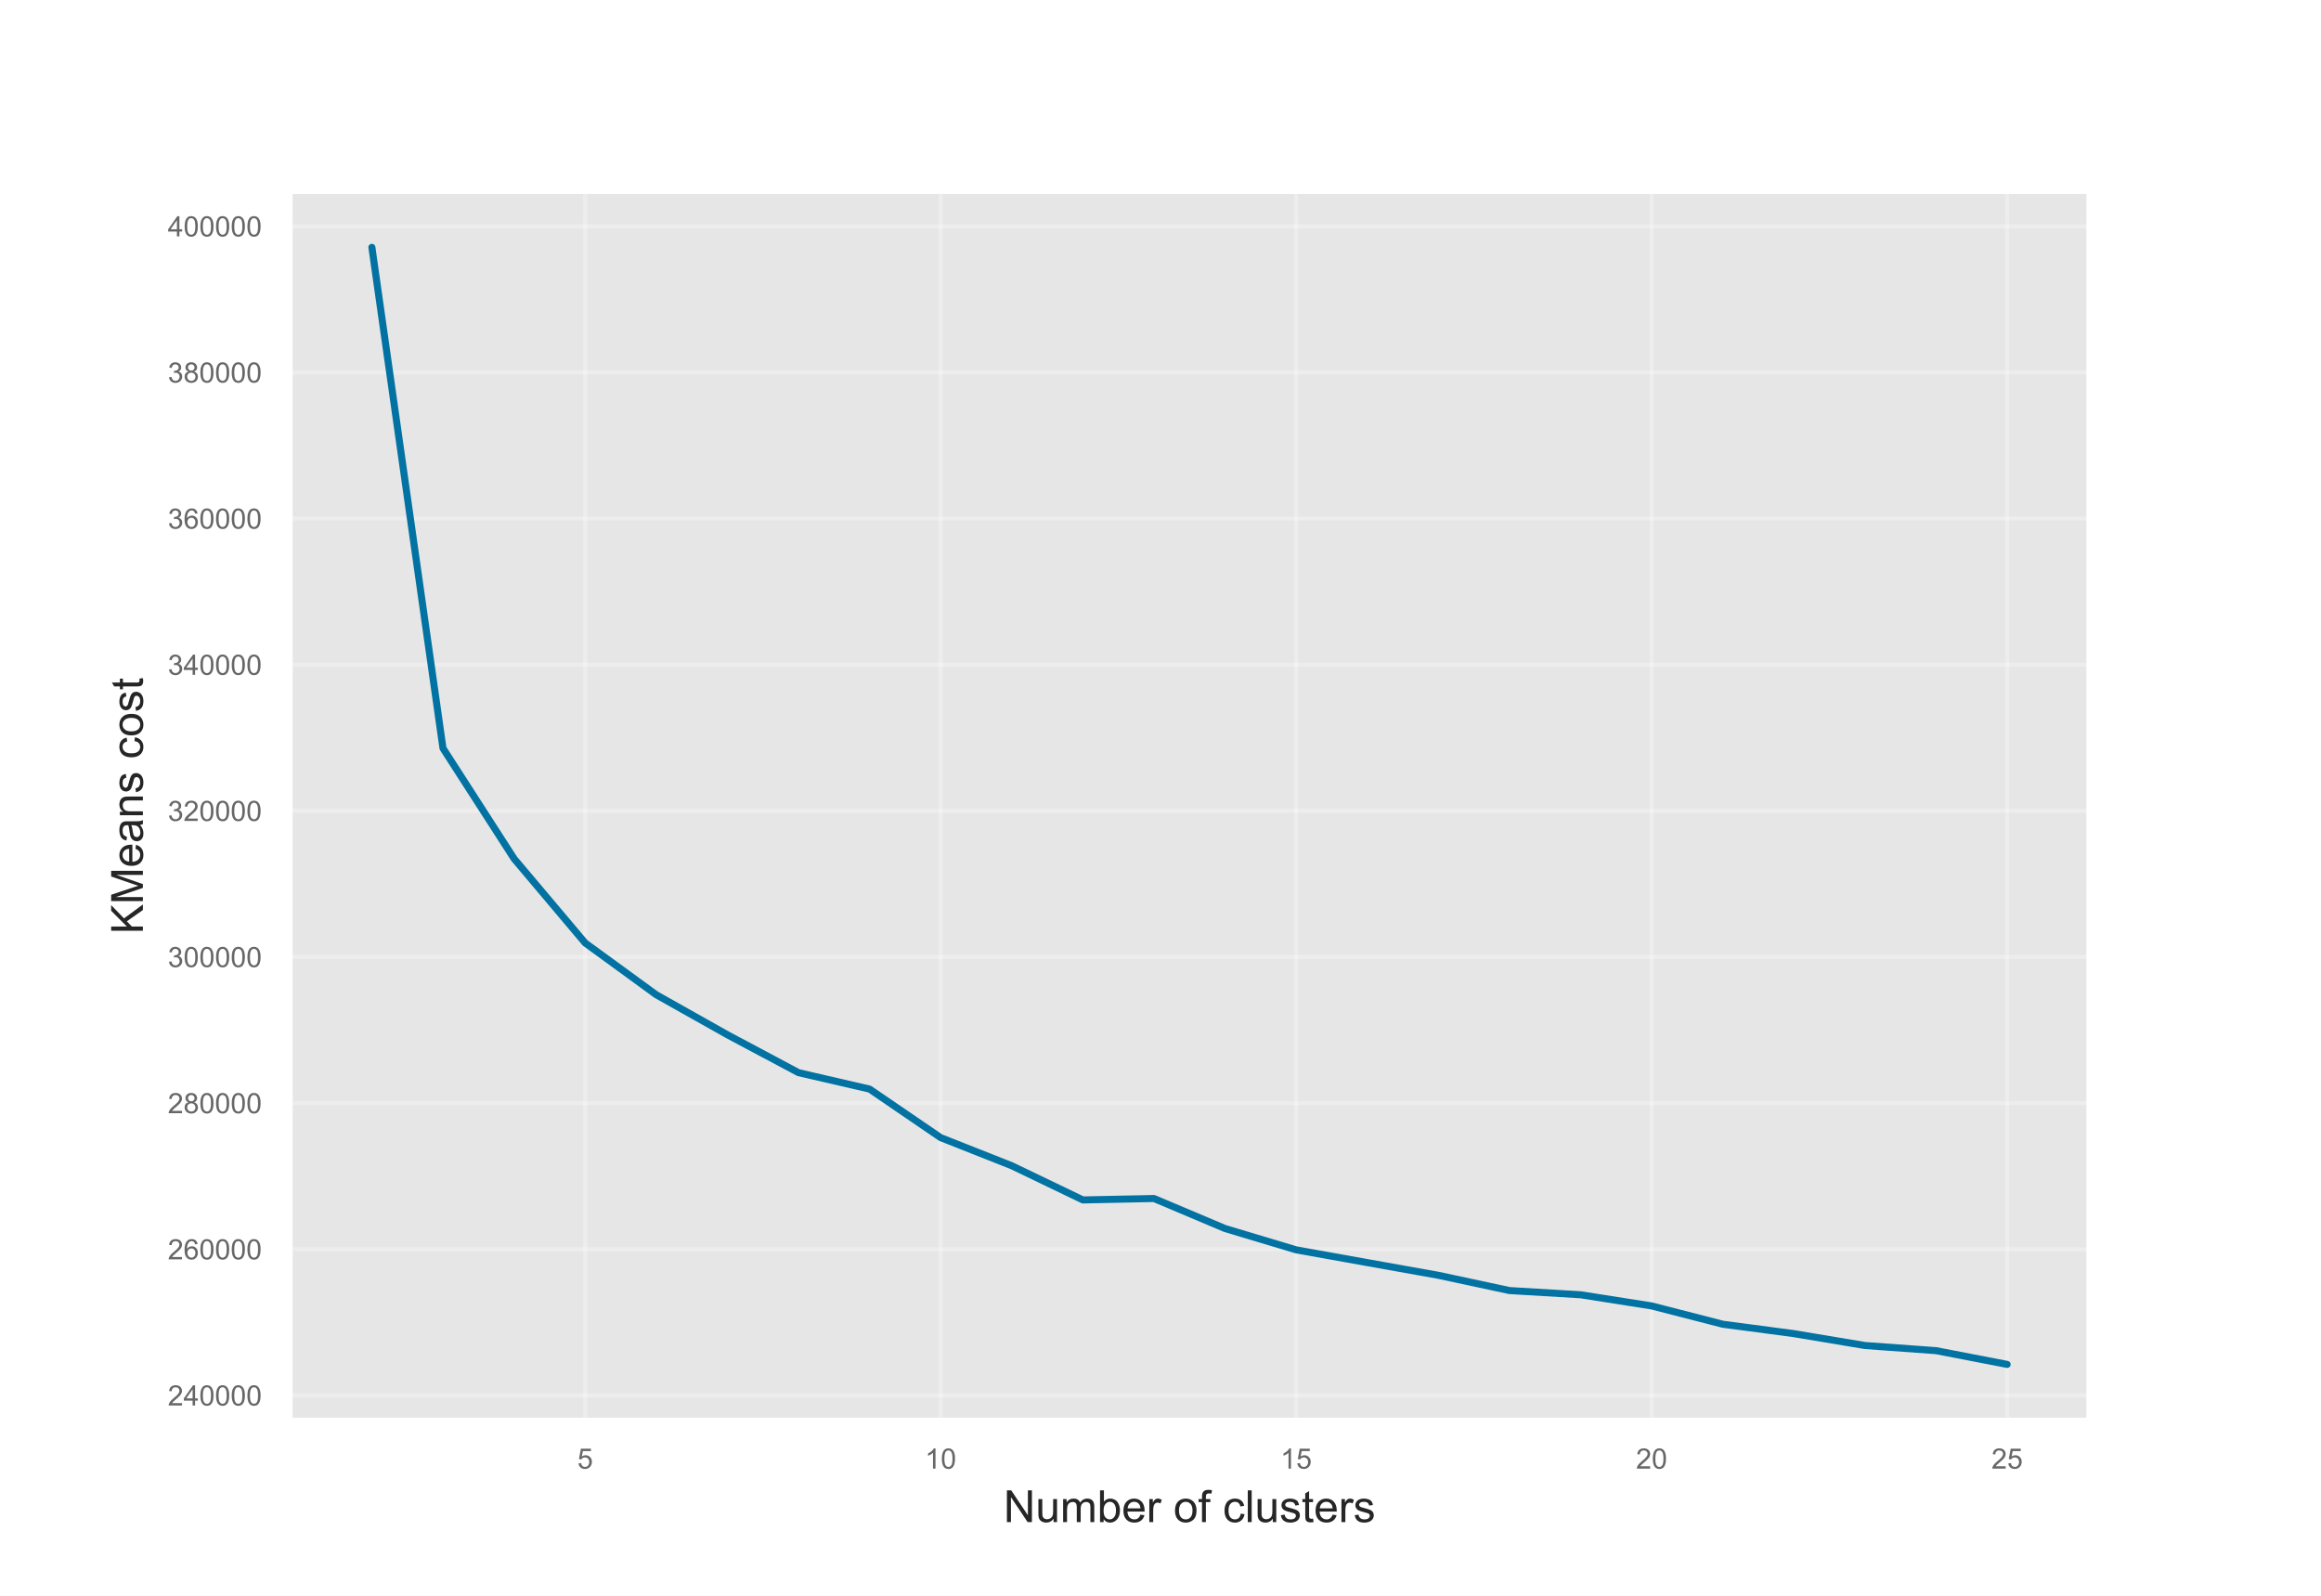
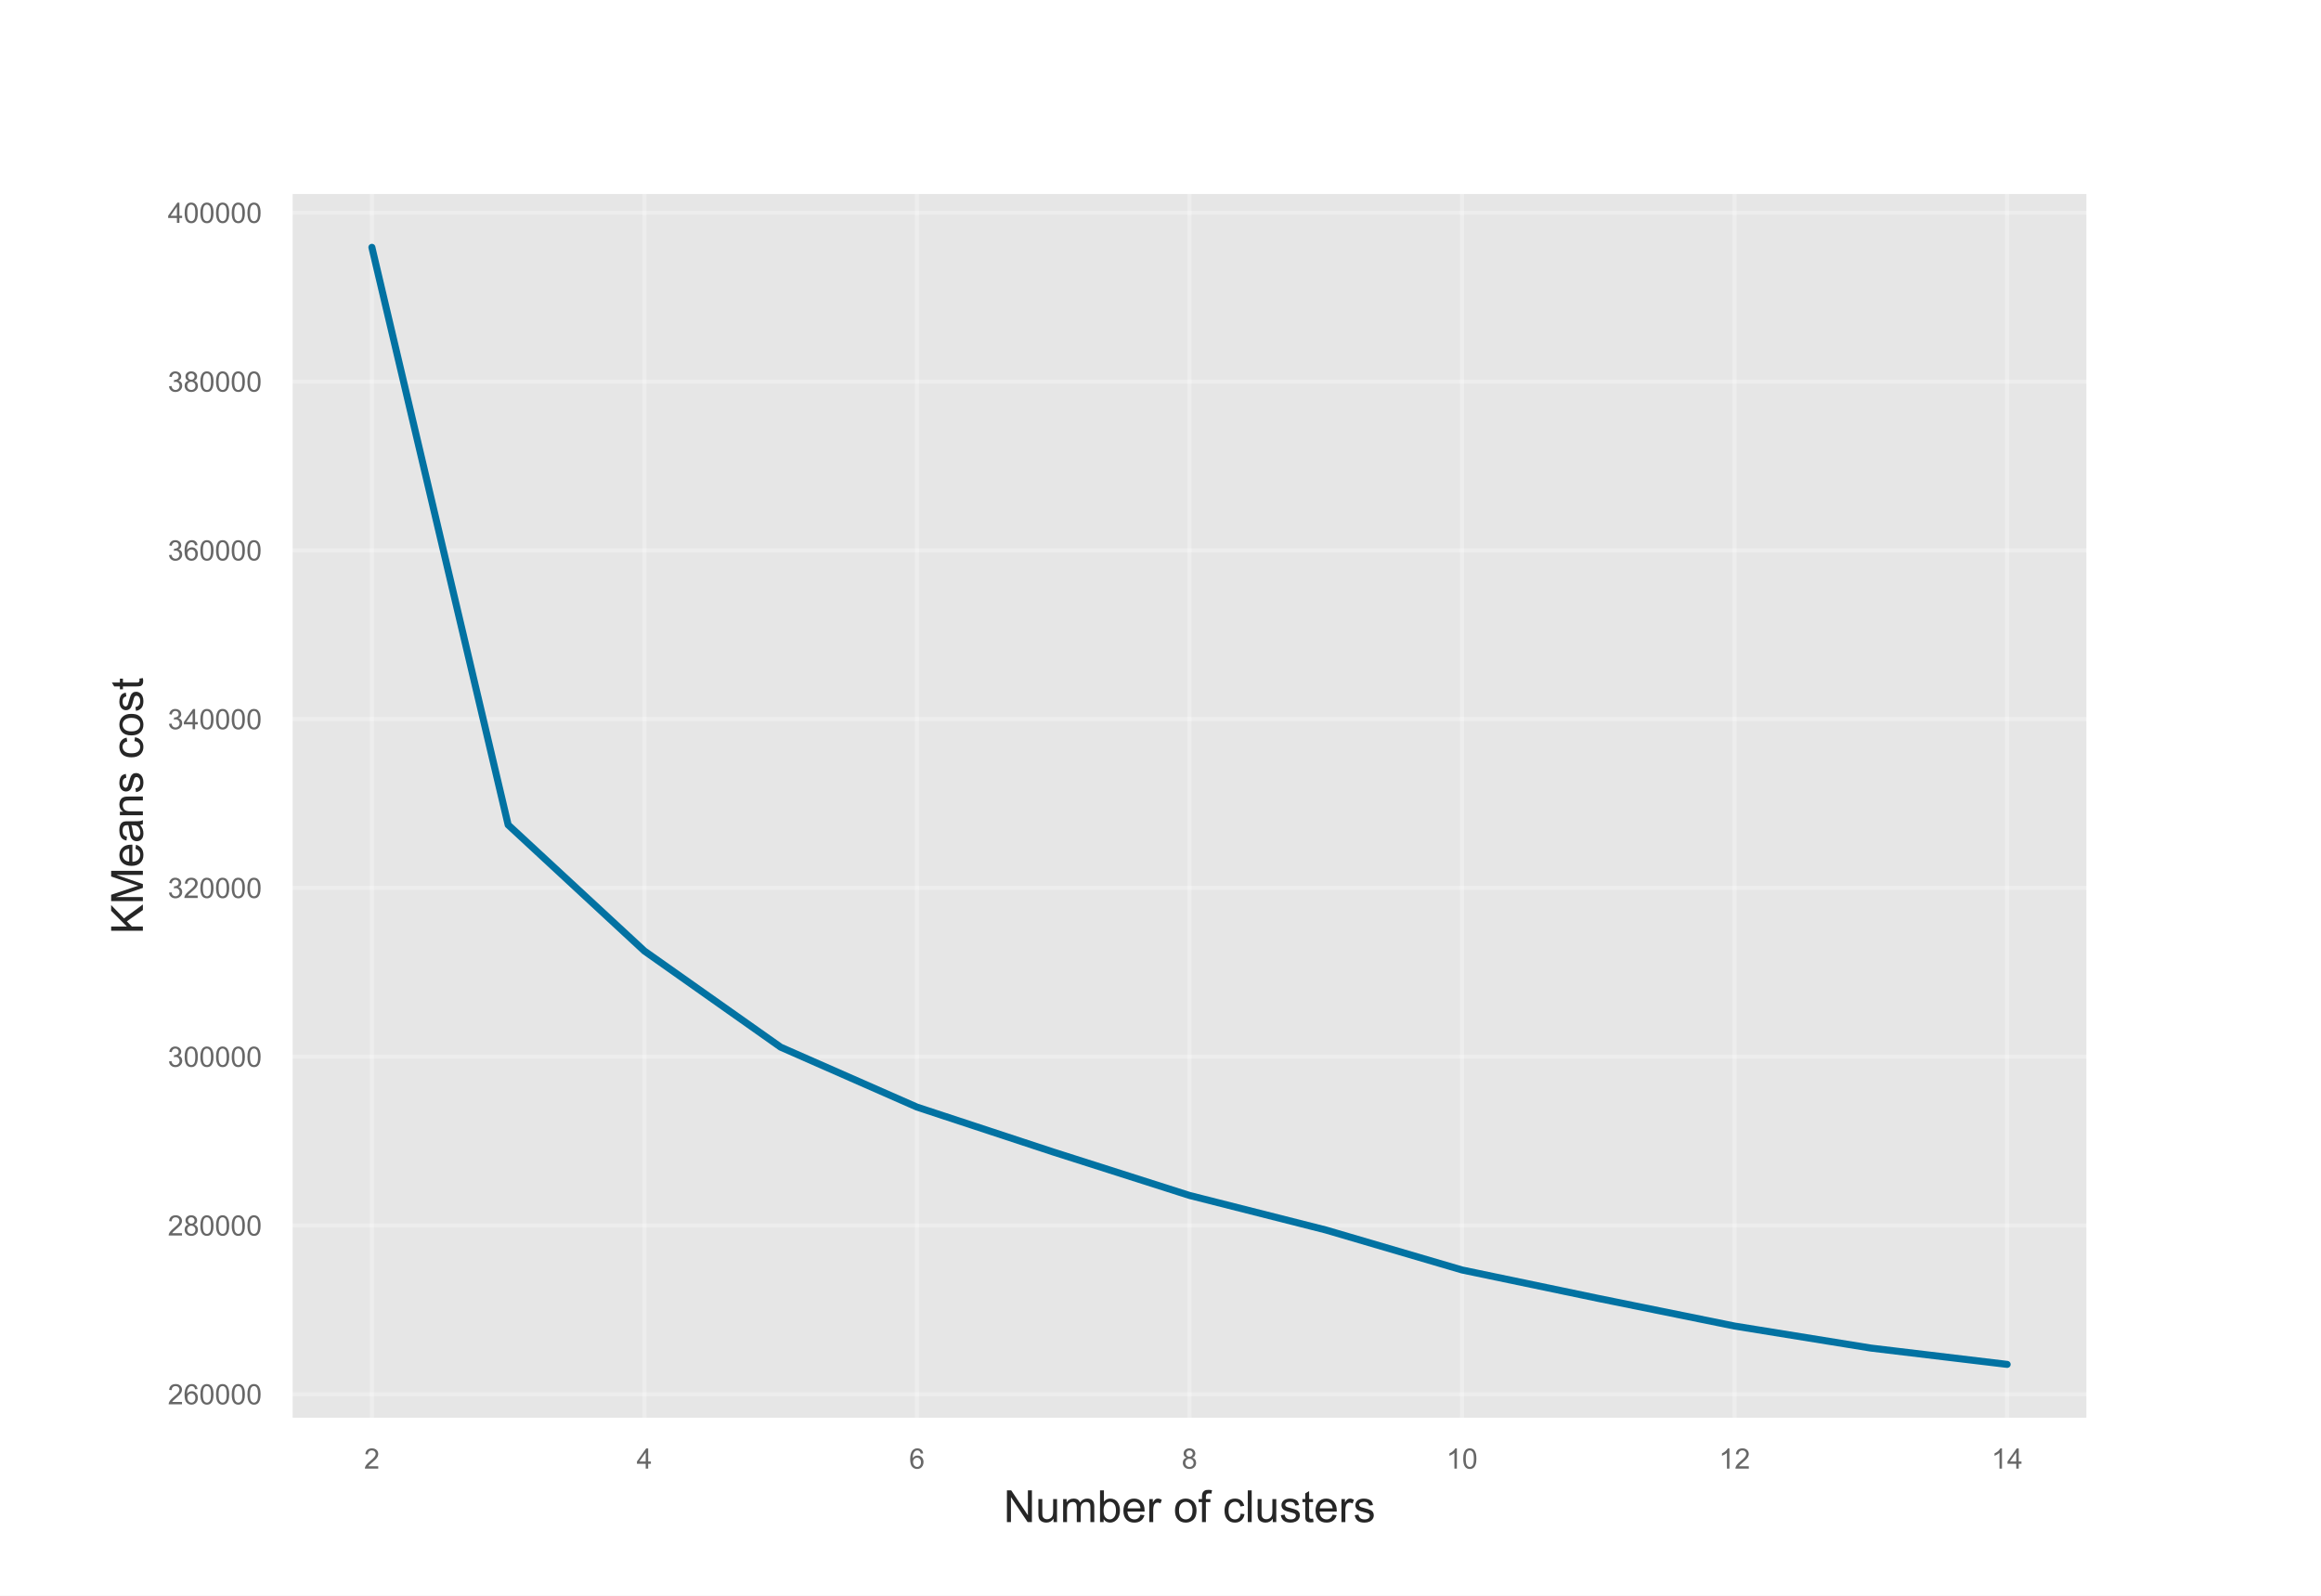
<svg xmlns="http://www.w3.org/2000/svg" xmlns:xlink="http://www.w3.org/1999/xlink" height="396pt" version="1.1" viewBox="0 0 576 396" width="576pt">
  <defs>
    <style type="text/css">*{stroke-linecap:butt;stroke-linejoin:round;}</style>
  </defs>
  <g id="figure_1">
    <g id="patch_1">
      <path d="M 0 396  L 576 396  L 576 0  L 0 0  z " style="fill:#ffffff;" />
    </g>
    <g id="axes_1">
      <g id="patch_2">
        <path d="M 72 352.44  L 518.4 352.44  L 518.4 47.52  L 72 47.52  z " style="fill:#e6e6e6;" />
      </g>
      <g id="matplotlib.axis_1">
        <g id="xtick_1">
          <g id="line2d_1">
-             <path clip-path="url(#p79481c7d9b)" d="M 145.224 352.44  L 145.224 47.52  " style="fill:none;stroke:#ffffff;stroke-linecap:round;stroke-opacity:0.3;" />
+             <path clip-path="url(#pfd49683993)" d="M 92.291 352.44  L 92.291 47.52  " style="fill:none;stroke:#ffffff;stroke-linecap:round;stroke-opacity:0.3;" />
          </g>
          <g id="text_1">
-             <g style="fill:#262626;opacity:0.7;" transform="translate(143.2774 364.4505)scale(0.07 -0.07)">
-               <defs>
-                 <path d="M 266 1200  L 856 1250  Q 922 819 1161 601  Q 1400 384 1738 384  Q 2144 384 2425 690  Q 2706 997 2706 1503  Q 2706 1984 2436 2262  Q 2166 2541 1728 2541  Q 1456 2541 1237 2417  Q 1019 2294 894 2097  L 366 2166  L 809 4519  L 3088 4519  L 3088 3981  L 1259 3981  L 1013 2750  Q 1425 3038 1878 3038  Q 2478 3038 2890 2622  Q 3303 2206 3303 1553  Q 3303 931 2941 478  Q 2500 -78 1738 -78  Q 1113 -78 717 272  Q 322 622 266 1200  z " id="ArialMT-35" transform="scale(0.015625)" />
-               </defs>
-               <use xlink:href="#ArialMT-35" />
+             <g style="fill:#262626;opacity:0.7;" transform="translate(90.34458 364.4505)scale(0.07 -0.07)">
+               <defs>
+                 <path d="M 3222 541  L 3222 0  L 194 0  Q 188 203 259 391  Q 375 700 629 1000  Q 884 1300 1366 1694  Q 2113 2306 2375 2664  Q 2638 3022 2638 3341  Q 2638 3675 2398 3904  Q 2159 4134 1775 4134  Q 1369 4134 1125 3890  Q 881 3647 878 3216  L 300 3275  Q 359 3922 746 4261  Q 1134 4600 1788 4600  Q 2447 4600 2831 4234  Q 3216 3869 3216 3328  Q 3216 3053 3103 2787  Q 2991 2522 2730 2228  Q 2469 1934 1863 1422  Q 1356 997 1212 845  Q 1069 694 975 541  L 3222 541  z " id="ArialMT-32" transform="scale(0.015625)" />
+               </defs>
+               <use xlink:href="#ArialMT-32" />
            </g>
          </g>
        </g>
        <g id="xtick_2">
          <g id="line2d_2">
-             <path clip-path="url(#p79481c7d9b)" d="M 233.445 352.44  L 233.445 47.52  " style="fill:none;stroke:#ffffff;stroke-linecap:round;stroke-opacity:0.3;" />
+             <path clip-path="url(#pfd49683993)" d="M 159.927 352.44  L 159.927 47.52  " style="fill:none;stroke:#ffffff;stroke-linecap:round;stroke-opacity:0.3;" />
          </g>
          <g id="text_2">
-             <g style="fill:#262626;opacity:0.7;" transform="translate(229.5524 364.4505)scale(0.07 -0.07)">
+             <g style="fill:#262626;opacity:0.7;" transform="translate(157.9809 364.4505)scale(0.07 -0.07)">
+               <defs>
+                 <path d="M 2069 0  L 2069 1097  L 81 1097  L 81 1613  L 2172 4581  L 2631 4581  L 2631 1613  L 3250 1613  L 3250 1097  L 2631 1097  L 2631 0  L 2069 0  z M 2069 1613  L 2069 3678  L 634 1613  L 2069 1613  z " id="ArialMT-34" transform="scale(0.015625)" />
+               </defs>
+               <use xlink:href="#ArialMT-34" />
+             </g>
+           </g>
+         </g>
+         <g id="xtick_3">
+           <g id="line2d_3">
+             <path clip-path="url(#pfd49683993)" d="M 227.564 352.44  L 227.564 47.52  " style="fill:none;stroke:#ffffff;stroke-linecap:round;stroke-opacity:0.3;" />
+           </g>
+           <g id="text_3">
+             <g style="fill:#262626;opacity:0.7;" transform="translate(225.6173 364.4505)scale(0.07 -0.07)">
+               <defs>
+                 <path d="M 3184 3459  L 2625 3416  Q 2550 3747 2413 3897  Q 2184 4138 1850 4138  Q 1581 4138 1378 3988  Q 1113 3794 959 3422  Q 806 3050 800 2363  Q 1003 2672 1297 2822  Q 1591 2972 1913 2972  Q 2475 2972 2870 2558  Q 3266 2144 3266 1488  Q 3266 1056 3080 686  Q 2894 316 2569 119  Q 2244 -78 1831 -78  Q 1128 -78 684 439  Q 241 956 241 2144  Q 241 3472 731 4075  Q 1159 4600 1884 4600  Q 2425 4600 2770 4297  Q 3116 3994 3184 3459  z M 888 1484  Q 888 1194 1011 928  Q 1134 663 1356 523  Q 1578 384 1822 384  Q 2178 384 2434 671  Q 2691 959 2691 1453  Q 2691 1928 2437 2201  Q 2184 2475 1800 2475  Q 1419 2475 1153 2201  Q 888 1928 888 1484  z " id="ArialMT-36" transform="scale(0.015625)" />
+               </defs>
+               <use xlink:href="#ArialMT-36" />
+             </g>
+           </g>
+         </g>
+         <g id="xtick_4">
+           <g id="line2d_4">
+             <path clip-path="url(#pfd49683993)" d="M 295.2 352.44  L 295.2 47.52  " style="fill:none;stroke:#ffffff;stroke-linecap:round;stroke-opacity:0.3;" />
+           </g>
+           <g id="text_4">
+             <g style="fill:#262626;opacity:0.7;" transform="translate(293.2537 364.4505)scale(0.07 -0.07)">
+               <defs>
+                 <path d="M 1131 2484  Q 781 2613 612 2850  Q 444 3088 444 3419  Q 444 3919 803 4259  Q 1163 4600 1759 4600  Q 2359 4600 2725 4251  Q 3091 3903 3091 3403  Q 3091 3084 2923 2848  Q 2756 2613 2416 2484  Q 2838 2347 3058 2040  Q 3278 1734 3278 1309  Q 3278 722 2862 322  Q 2447 -78 1769 -78  Q 1091 -78 675 323  Q 259 725 259 1325  Q 259 1772 486 2073  Q 713 2375 1131 2484  z M 1019 3438  Q 1019 3113 1228 2906  Q 1438 2700 1772 2700  Q 2097 2700 2305 2904  Q 2513 3109 2513 3406  Q 2513 3716 2298 3927  Q 2084 4138 1766 4138  Q 1444 4138 1231 3931  Q 1019 3725 1019 3438  z M 838 1322  Q 838 1081 952 856  Q 1066 631 1291 507  Q 1516 384 1775 384  Q 2178 384 2440 643  Q 2703 903 2703 1303  Q 2703 1709 2433 1975  Q 2163 2241 1756 2241  Q 1359 2241 1098 1978  Q 838 1716 838 1322  z " id="ArialMT-38" transform="scale(0.015625)" />
+               </defs>
+               <use xlink:href="#ArialMT-38" />
+             </g>
+           </g>
+         </g>
+         <g id="xtick_5">
+           <g id="line2d_5">
+             <path clip-path="url(#pfd49683993)" d="M 362.836 352.44  L 362.836 47.52  " style="fill:none;stroke:#ffffff;stroke-linecap:round;stroke-opacity:0.3;" />
+           </g>
+           <g id="text_5">
+             <g style="fill:#262626;opacity:0.7;" transform="translate(358.9437 364.4505)scale(0.07 -0.07)">
              <defs>
                <path d="M 2384 0  L 1822 0  L 1822 3584  Q 1619 3391 1289 3197  Q 959 3003 697 2906  L 697 3450  Q 1169 3672 1522 3987  Q 1875 4303 2022 4600  L 2384 4600  L 2384 0  z " id="ArialMT-31" transform="scale(0.015625)" />
                <path d="M 266 2259  Q 266 3072 433 3567  Q 600 4063 929 4331  Q 1259 4600 1759 4600  Q 2128 4600 2406 4451  Q 2684 4303 2865 4023  Q 3047 3744 3150 3342  Q 3253 2941 3253 2259  Q 3253 1453 3087 958  Q 2922 463 2592 192  Q 2263 -78 1759 -78  Q 1097 -78 719 397  Q 266 969 266 2259  z M 844 2259  Q 844 1131 1108 757  Q 1372 384 1759 384  Q 2147 384 2411 759  Q 2675 1134 2675 2259  Q 2675 3391 2411 3762  Q 2147 4134 1753 4134  Q 1366 4134 1134 3806  Q 844 3388 844 2259  z " id="ArialMT-30" transform="scale(0.015625)" />
              </defs>
              <use xlink:href="#ArialMT-31" />
              <use x="55.615" xlink:href="#ArialMT-30" />
            </g>
          </g>
        </g>
-         <g id="xtick_3">
-           <g id="line2d_3">
-             <path clip-path="url(#p79481c7d9b)" d="M 321.666 352.44  L 321.666 47.52  " style="fill:none;stroke:#ffffff;stroke-linecap:round;stroke-opacity:0.3;" />
-           </g>
-           <g id="text_3">
-             <g style="fill:#262626;opacity:0.7;" transform="translate(317.7737 364.4505)scale(0.07 -0.07)">
+         <g id="xtick_6">
+           <g id="line2d_6">
+             <path clip-path="url(#pfd49683993)" d="M 430.473 352.44  L 430.473 47.52  " style="fill:none;stroke:#ffffff;stroke-linecap:round;stroke-opacity:0.3;" />
+           </g>
+           <g id="text_6">
+             <g style="fill:#262626;opacity:0.7;" transform="translate(426.5801 364.4505)scale(0.07 -0.07)">
              <use xlink:href="#ArialMT-31" />
-               <use x="55.615" xlink:href="#ArialMT-35" />
-             </g>
-           </g>
-         </g>
-         <g id="xtick_4">
-           <g id="line2d_4">
-             <path clip-path="url(#p79481c7d9b)" d="M 409.888 352.44  L 409.888 47.52  " style="fill:none;stroke:#ffffff;stroke-linecap:round;stroke-opacity:0.3;" />
-           </g>
-           <g id="text_4">
-             <g style="fill:#262626;opacity:0.7;" transform="translate(405.9951 364.4505)scale(0.07 -0.07)">
-               <defs>
-                 <path d="M 3222 541  L 3222 0  L 194 0  Q 188 203 259 391  Q 375 700 629 1000  Q 884 1300 1366 1694  Q 2113 2306 2375 2664  Q 2638 3022 2638 3341  Q 2638 3675 2398 3904  Q 2159 4134 1775 4134  Q 1369 4134 1125 3890  Q 881 3647 878 3216  L 300 3275  Q 359 3922 746 4261  Q 1134 4600 1788 4600  Q 2447 4600 2831 4234  Q 3216 3869 3216 3328  Q 3216 3053 3103 2787  Q 2991 2522 2730 2228  Q 2469 1934 1863 1422  Q 1356 997 1212 845  Q 1069 694 975 541  L 3222 541  z " id="ArialMT-32" transform="scale(0.015625)" />
-               </defs>
-               <use xlink:href="#ArialMT-32" />
-               <use x="55.615" xlink:href="#ArialMT-30" />
-             </g>
-           </g>
-         </g>
-         <g id="xtick_5">
-           <g id="line2d_5">
-             <path clip-path="url(#p79481c7d9b)" d="M 498.109 352.44  L 498.109 47.52  " style="fill:none;stroke:#ffffff;stroke-linecap:round;stroke-opacity:0.3;" />
-           </g>
-           <g id="text_5">
+               <use x="55.615" xlink:href="#ArialMT-32" />
+             </g>
+           </g>
+         </g>
+         <g id="xtick_7">
+           <g id="line2d_7">
+             <path clip-path="url(#pfd49683993)" d="M 498.109 352.44  L 498.109 47.52  " style="fill:none;stroke:#ffffff;stroke-linecap:round;stroke-opacity:0.3;" />
+           </g>
+           <g id="text_7">
            <g style="fill:#262626;opacity:0.7;" transform="translate(494.2164 364.4505)scale(0.07 -0.07)">
-               <use xlink:href="#ArialMT-32" />
-               <use x="55.615" xlink:href="#ArialMT-35" />
-             </g>
-           </g>
-         </g>
-         <g id="text_6">
+               <use xlink:href="#ArialMT-31" />
+               <use x="55.615" xlink:href="#ArialMT-34" />
+             </g>
+           </g>
+         </g>
+         <g id="text_8">
          <g style="fill:#262626;" transform="translate(249.049 377.7153)scale(0.11 -0.11)">
            <defs>
              <path d="M 488 0  L 488 4581  L 1109 4581  L 3516 984  L 3516 4581  L 4097 4581  L 4097 0  L 3475 0  L 1069 3600  L 1069 0  L 488 0  z " id="ArialMT-4e" transform="scale(0.015625)" />
              <path d="M 2597 0  L 2597 488  Q 2209 -75 1544 -75  Q 1250 -75 995 37  Q 741 150 617 320  Q 494 491 444 738  Q 409 903 409 1263  L 409 3319  L 972 3319  L 972 1478  Q 972 1038 1006 884  Q 1059 663 1231 536  Q 1403 409 1656 409  Q 1909 409 2131 539  Q 2353 669 2445 892  Q 2538 1116 2538 1541  L 2538 3319  L 3100 3319  L 3100 0  L 2597 0  z " id="ArialMT-75" transform="scale(0.015625)" />
              <path d="M 422 0  L 422 3319  L 925 3319  L 925 2853  Q 1081 3097 1340 3245  Q 1600 3394 1931 3394  Q 2300 3394 2536 3241  Q 2772 3088 2869 2813  Q 3263 3394 3894 3394  Q 4388 3394 4653 3120  Q 4919 2847 4919 2278  L 4919 0  L 4359 0  L 4359 2091  Q 4359 2428 4304 2576  Q 4250 2725 4106 2815  Q 3963 2906 3769 2906  Q 3419 2906 3187 2673  Q 2956 2441 2956 1928  L 2956 0  L 2394 0  L 2394 2156  Q 2394 2531 2256 2718  Q 2119 2906 1806 2906  Q 1569 2906 1367 2781  Q 1166 2656 1075 2415  Q 984 2175 984 1722  L 984 0  L 422 0  z " id="ArialMT-6d" transform="scale(0.015625)" />
              <path d="M 941 0  L 419 0  L 419 4581  L 981 4581  L 981 2947  Q 1338 3394 1891 3394  Q 2197 3394 2470 3270  Q 2744 3147 2920 2923  Q 3097 2700 3197 2384  Q 3297 2069 3297 1709  Q 3297 856 2875 390  Q 2453 -75 1863 -75  Q 1275 -75 941 416  L 941 0  z M 934 1684  Q 934 1088 1097 822  Q 1363 388 1816 388  Q 2184 388 2453 708  Q 2722 1028 2722 1663  Q 2722 2313 2464 2622  Q 2206 2931 1841 2931  Q 1472 2931 1203 2611  Q 934 2291 934 1684  z " id="ArialMT-62" transform="scale(0.015625)" />
              <path d="M 2694 1069  L 3275 997  Q 3138 488 2766 206  Q 2394 -75 1816 -75  Q 1088 -75 661 373  Q 234 822 234 1631  Q 234 2469 665 2931  Q 1097 3394 1784 3394  Q 2450 3394 2872 2941  Q 3294 2488 3294 1666  Q 3294 1616 3291 1516  L 816 1516  Q 847 969 1125 678  Q 1403 388 1819 388  Q 2128 388 2347 550  Q 2566 713 2694 1069  z M 847 1978  L 2700 1978  Q 2663 2397 2488 2606  Q 2219 2931 1791 2931  Q 1403 2931 1139 2672  Q 875 2413 847 1978  z " id="ArialMT-65" transform="scale(0.015625)" />
              <path d="M 416 0  L 416 3319  L 922 3319  L 922 2816  Q 1116 3169 1280 3281  Q 1444 3394 1641 3394  Q 1925 3394 2219 3213  L 2025 2691  Q 1819 2813 1613 2813  Q 1428 2813 1281 2702  Q 1134 2591 1072 2394  Q 978 2094 978 1738  L 978 0  L 416 0  z " id="ArialMT-72" transform="scale(0.015625)" />
              <path id="ArialMT-20" transform="scale(0.015625)" />
              <path d="M 213 1659  Q 213 2581 725 3025  Q 1153 3394 1769 3394  Q 2453 3394 2887 2945  Q 3322 2497 3322 1706  Q 3322 1066 3130 698  Q 2938 331 2570 128  Q 2203 -75 1769 -75  Q 1072 -75 642 372  Q 213 819 213 1659  z M 791 1659  Q 791 1022 1069 705  Q 1347 388 1769 388  Q 2188 388 2466 706  Q 2744 1025 2744 1678  Q 2744 2294 2464 2611  Q 2184 2928 1769 2928  Q 1347 2928 1069 2612  Q 791 2297 791 1659  z " id="ArialMT-6f" transform="scale(0.015625)" />
              <path d="M 556 0  L 556 2881  L 59 2881  L 59 3319  L 556 3319  L 556 3672  Q 556 4006 616 4169  Q 697 4388 901 4523  Q 1106 4659 1475 4659  Q 1713 4659 2000 4603  L 1916 4113  Q 1741 4144 1584 4144  Q 1328 4144 1222 4034  Q 1116 3925 1116 3625  L 1116 3319  L 1763 3319  L 1763 2881  L 1116 2881  L 1116 0  L 556 0  z " id="ArialMT-66" transform="scale(0.015625)" />
              <path d="M 2588 1216  L 3141 1144  Q 3050 572 2676 248  Q 2303 -75 1759 -75  Q 1078 -75 664 370  Q 250 816 250 1647  Q 250 2184 428 2587  Q 606 2991 970 3192  Q 1334 3394 1763 3394  Q 2303 3394 2647 3120  Q 2991 2847 3088 2344  L 2541 2259  Q 2463 2594 2264 2762  Q 2066 2931 1784 2931  Q 1359 2931 1093 2626  Q 828 2322 828 1663  Q 828 994 1084 691  Q 1341 388 1753 388  Q 2084 388 2306 591  Q 2528 794 2588 1216  z " id="ArialMT-63" transform="scale(0.015625)" />
              <path d="M 409 0  L 409 4581  L 972 4581  L 972 0  L 409 0  z " id="ArialMT-6c" transform="scale(0.015625)" />
              <path d="M 197 991  L 753 1078  Q 800 744 1014 566  Q 1228 388 1613 388  Q 2000 388 2187 545  Q 2375 703 2375 916  Q 2375 1106 2209 1216  Q 2094 1291 1634 1406  Q 1016 1563 777 1677  Q 538 1791 414 1992  Q 291 2194 291 2438  Q 291 2659 392 2848  Q 494 3038 669 3163  Q 800 3259 1026 3326  Q 1253 3394 1513 3394  Q 1903 3394 2198 3281  Q 2494 3169 2634 2976  Q 2775 2784 2828 2463  L 2278 2388  Q 2241 2644 2061 2787  Q 1881 2931 1553 2931  Q 1166 2931 1000 2803  Q 834 2675 834 2503  Q 834 2394 903 2306  Q 972 2216 1119 2156  Q 1203 2125 1616 2013  Q 2213 1853 2448 1751  Q 2684 1650 2818 1456  Q 2953 1263 2953 975  Q 2953 694 2789 445  Q 2625 197 2315 61  Q 2006 -75 1616 -75  Q 969 -75 630 194  Q 291 463 197 991  z " id="ArialMT-73" transform="scale(0.015625)" />
              <path d="M 1650 503  L 1731 6  Q 1494 -44 1306 -44  Q 1000 -44 831 53  Q 663 150 594 308  Q 525 466 525 972  L 525 2881  L 113 2881  L 113 3319  L 525 3319  L 525 4141  L 1084 4478  L 1084 3319  L 1650 3319  L 1650 2881  L 1084 2881  L 1084 941  Q 1084 700 1114 631  Q 1144 563 1211 522  Q 1278 481 1403 481  Q 1497 481 1650 503  z " id="ArialMT-74" transform="scale(0.015625)" />
            </defs>
            <use xlink:href="#ArialMT-4e" />
            <use x="72.217" xlink:href="#ArialMT-75" />
            <use x="127.832" xlink:href="#ArialMT-6d" />
            <use x="211.133" xlink:href="#ArialMT-62" />
            <use x="266.748" xlink:href="#ArialMT-65" />
            <use x="322.363" xlink:href="#ArialMT-72" />
            <use x="355.664" xlink:href="#ArialMT-20" />
            <use x="383.447" xlink:href="#ArialMT-6f" />
            <use x="439.062" xlink:href="#ArialMT-66" />
            <use x="466.846" xlink:href="#ArialMT-20" />
            <use x="494.629" xlink:href="#ArialMT-63" />
            <use x="544.629" xlink:href="#ArialMT-6c" />
            <use x="566.846" xlink:href="#ArialMT-75" />
            <use x="622.461" xlink:href="#ArialMT-73" />
            <use x="672.461" xlink:href="#ArialMT-74" />
            <use x="700.244" xlink:href="#ArialMT-65" />
            <use x="755.859" xlink:href="#ArialMT-72" />
            <use x="789.16" xlink:href="#ArialMT-73" />
          </g>
        </g>
      </g>
      <g id="matplotlib.axis_2">
        <g id="ytick_1">
-           <g id="line2d_6">
-             <path clip-path="url(#p79481c7d9b)" d="M 72 346.275  L 518.4 346.275  " style="fill:none;stroke:#ffffff;stroke-linecap:round;stroke-opacity:0.3;" />
-           </g>
-           <g id="text_7">
-             <g style="fill:#262626;opacity:0.7;" transform="translate(41.64406 348.7802)scale(0.07 -0.07)">
-               <defs>
-                 <path d="M 2069 0  L 2069 1097  L 81 1097  L 81 1613  L 2172 4581  L 2631 4581  L 2631 1613  L 3250 1613  L 3250 1097  L 2631 1097  L 2631 0  L 2069 0  z M 2069 1613  L 2069 3678  L 634 1613  L 2069 1613  z " id="ArialMT-34" transform="scale(0.015625)" />
-               </defs>
-               <use xlink:href="#ArialMT-32" />
-               <use x="55.615" xlink:href="#ArialMT-34" />
-               <use x="111.23" xlink:href="#ArialMT-30" />
-               <use x="166.846" xlink:href="#ArialMT-30" />
-               <use x="222.461" xlink:href="#ArialMT-30" />
-               <use x="278.076" xlink:href="#ArialMT-30" />
-             </g>
-           </g>
-         </g>
-         <g id="ytick_2">
-           <g id="line2d_7">
-             <path clip-path="url(#p79481c7d9b)" d="M 72 310.01  L 518.4 310.01  " style="fill:none;stroke:#ffffff;stroke-linecap:round;stroke-opacity:0.3;" />
-           </g>
-           <g id="text_8">
-             <g style="fill:#262626;opacity:0.7;" transform="translate(41.64406 312.5157)scale(0.07 -0.07)">
-               <defs>
-                 <path d="M 3184 3459  L 2625 3416  Q 2550 3747 2413 3897  Q 2184 4138 1850 4138  Q 1581 4138 1378 3988  Q 1113 3794 959 3422  Q 806 3050 800 2363  Q 1003 2672 1297 2822  Q 1591 2972 1913 2972  Q 2475 2972 2870 2558  Q 3266 2144 3266 1488  Q 3266 1056 3080 686  Q 2894 316 2569 119  Q 2244 -78 1831 -78  Q 1128 -78 684 439  Q 241 956 241 2144  Q 241 3472 731 4075  Q 1159 4600 1884 4600  Q 2425 4600 2770 4297  Q 3116 3994 3184 3459  z M 888 1484  Q 888 1194 1011 928  Q 1134 663 1356 523  Q 1578 384 1822 384  Q 2178 384 2434 671  Q 2691 959 2691 1453  Q 2691 1928 2437 2201  Q 2184 2475 1800 2475  Q 1419 2475 1153 2201  Q 888 1928 888 1484  z " id="ArialMT-36" transform="scale(0.015625)" />
-               </defs>
+           <g id="line2d_8">
+             <path clip-path="url(#pfd49683993)" d="M 72 345.987  L 518.4 345.987  " style="fill:none;stroke:#ffffff;stroke-linecap:round;stroke-opacity:0.3;" />
+           </g>
+           <g id="text_9">
+             <g style="fill:#262626;opacity:0.7;" transform="translate(41.64406 348.4925)scale(0.07 -0.07)">
              <use xlink:href="#ArialMT-32" />
              <use x="55.615" xlink:href="#ArialMT-36" />
              <use x="111.23" xlink:href="#ArialMT-30" />
              <use x="166.846" xlink:href="#ArialMT-30" />
              <use x="222.461" xlink:href="#ArialMT-30" />
              <use x="278.076" xlink:href="#ArialMT-30" />
            </g>
          </g>
        </g>
-         <g id="ytick_3">
-           <g id="line2d_8">
-             <path clip-path="url(#p79481c7d9b)" d="M 72 273.746  L 518.4 273.746  " style="fill:none;stroke:#ffffff;stroke-linecap:round;stroke-opacity:0.3;" />
-           </g>
-           <g id="text_9">
-             <g style="fill:#262626;opacity:0.7;" transform="translate(41.64406 276.2512)scale(0.07 -0.07)">
-               <defs>
-                 <path d="M 1131 2484  Q 781 2613 612 2850  Q 444 3088 444 3419  Q 444 3919 803 4259  Q 1163 4600 1759 4600  Q 2359 4600 2725 4251  Q 3091 3903 3091 3403  Q 3091 3084 2923 2848  Q 2756 2613 2416 2484  Q 2838 2347 3058 2040  Q 3278 1734 3278 1309  Q 3278 722 2862 322  Q 2447 -78 1769 -78  Q 1091 -78 675 323  Q 259 725 259 1325  Q 259 1772 486 2073  Q 713 2375 1131 2484  z M 1019 3438  Q 1019 3113 1228 2906  Q 1438 2700 1772 2700  Q 2097 2700 2305 2904  Q 2513 3109 2513 3406  Q 2513 3716 2298 3927  Q 2084 4138 1766 4138  Q 1444 4138 1231 3931  Q 1019 3725 1019 3438  z M 838 1322  Q 838 1081 952 856  Q 1066 631 1291 507  Q 1516 384 1775 384  Q 2178 384 2440 643  Q 2703 903 2703 1303  Q 2703 1709 2433 1975  Q 2163 2241 1756 2241  Q 1359 2241 1098 1978  Q 838 1716 838 1322  z " id="ArialMT-38" transform="scale(0.015625)" />
-               </defs>
+         <g id="ytick_2">
+           <g id="line2d_9">
+             <path clip-path="url(#pfd49683993)" d="M 72 304.103  L 518.4 304.103  " style="fill:none;stroke:#ffffff;stroke-linecap:round;stroke-opacity:0.3;" />
+           </g>
+           <g id="text_10">
+             <g style="fill:#262626;opacity:0.7;" transform="translate(41.64406 306.6086)scale(0.07 -0.07)">
              <use xlink:href="#ArialMT-32" />
              <use x="55.615" xlink:href="#ArialMT-38" />
              <use x="111.23" xlink:href="#ArialMT-30" />
              <use x="166.846" xlink:href="#ArialMT-30" />
              <use x="222.461" xlink:href="#ArialMT-30" />
              <use x="278.076" xlink:href="#ArialMT-30" />
            </g>
          </g>
        </g>
+         <g id="ytick_3">
+           <g id="line2d_10">
+             <path clip-path="url(#pfd49683993)" d="M 72 262.219  L 518.4 262.219  " style="fill:none;stroke:#ffffff;stroke-linecap:round;stroke-opacity:0.3;" />
+           </g>
+           <g id="text_11">
+             <g style="fill:#262626;opacity:0.7;" transform="translate(41.64406 264.7247)scale(0.07 -0.07)">
+               <defs>
+                 <path d="M 269 1209  L 831 1284  Q 928 806 1161 595  Q 1394 384 1728 384  Q 2125 384 2398 659  Q 2672 934 2672 1341  Q 2672 1728 2419 1979  Q 2166 2231 1775 2231  Q 1616 2231 1378 2169  L 1441 2663  Q 1497 2656 1531 2656  Q 1891 2656 2178 2843  Q 2466 3031 2466 3422  Q 2466 3731 2256 3934  Q 2047 4138 1716 4138  Q 1388 4138 1169 3931  Q 950 3725 888 3313  L 325 3413  Q 428 3978 793 4289  Q 1159 4600 1703 4600  Q 2078 4600 2393 4439  Q 2709 4278 2876 4000  Q 3044 3722 3044 3409  Q 3044 3113 2884 2869  Q 2725 2625 2413 2481  Q 2819 2388 3044 2092  Q 3269 1797 3269 1353  Q 3269 753 2831 336  Q 2394 -81 1725 -81  Q 1122 -81 723 278  Q 325 638 269 1209  z " id="ArialMT-33" transform="scale(0.015625)" />
+               </defs>
+               <use xlink:href="#ArialMT-33" />
+               <use x="55.615" xlink:href="#ArialMT-30" />
+               <use x="111.23" xlink:href="#ArialMT-30" />
+               <use x="166.846" xlink:href="#ArialMT-30" />
+               <use x="222.461" xlink:href="#ArialMT-30" />
+               <use x="278.076" xlink:href="#ArialMT-30" />
+             </g>
+           </g>
+         </g>
        <g id="ytick_4">
-           <g id="line2d_9">
-             <path clip-path="url(#p79481c7d9b)" d="M 72 237.481  L 518.4 237.481  " style="fill:none;stroke:#ffffff;stroke-linecap:round;stroke-opacity:0.3;" />
-           </g>
-           <g id="text_10">
-             <g style="fill:#262626;opacity:0.7;" transform="translate(41.64406 239.9867)scale(0.07 -0.07)">
-               <defs>
-                 <path d="M 269 1209  L 831 1284  Q 928 806 1161 595  Q 1394 384 1728 384  Q 2125 384 2398 659  Q 2672 934 2672 1341  Q 2672 1728 2419 1979  Q 2166 2231 1775 2231  Q 1616 2231 1378 2169  L 1441 2663  Q 1497 2656 1531 2656  Q 1891 2656 2178 2843  Q 2466 3031 2466 3422  Q 2466 3731 2256 3934  Q 2047 4138 1716 4138  Q 1388 4138 1169 3931  Q 950 3725 888 3313  L 325 3413  Q 428 3978 793 4289  Q 1159 4600 1703 4600  Q 2078 4600 2393 4439  Q 2709 4278 2876 4000  Q 3044 3722 3044 3409  Q 3044 3113 2884 2869  Q 2725 2625 2413 2481  Q 2819 2388 3044 2092  Q 3269 1797 3269 1353  Q 3269 753 2831 336  Q 2394 -81 1725 -81  Q 1122 -81 723 278  Q 325 638 269 1209  z " id="ArialMT-33" transform="scale(0.015625)" />
-               </defs>
-               <use xlink:href="#ArialMT-33" />
-               <use x="55.615" xlink:href="#ArialMT-30" />
+           <g id="line2d_11">
+             <path clip-path="url(#pfd49683993)" d="M 72 220.336  L 518.4 220.336  " style="fill:none;stroke:#ffffff;stroke-linecap:round;stroke-opacity:0.3;" />
+           </g>
+           <g id="text_12">
+             <g style="fill:#262626;opacity:0.7;" transform="translate(41.64406 222.8408)scale(0.07 -0.07)">
+               <use xlink:href="#ArialMT-33" />
+               <use x="55.615" xlink:href="#ArialMT-32" />
              <use x="111.23" xlink:href="#ArialMT-30" />
              <use x="166.846" xlink:href="#ArialMT-30" />
              <use x="222.461" xlink:href="#ArialMT-30" />
              <use x="278.076" xlink:href="#ArialMT-30" />
            </g>
          </g>
        </g>
        <g id="ytick_5">
-           <g id="line2d_10">
-             <path clip-path="url(#p79481c7d9b)" d="M 72 201.217  L 518.4 201.217  " style="fill:none;stroke:#ffffff;stroke-linecap:round;stroke-opacity:0.3;" />
-           </g>
-           <g id="text_11">
-             <g style="fill:#262626;opacity:0.7;" transform="translate(41.64406 203.7222)scale(0.07 -0.07)">
-               <use xlink:href="#ArialMT-33" />
-               <use x="55.615" xlink:href="#ArialMT-32" />
+           <g id="line2d_12">
+             <path clip-path="url(#pfd49683993)" d="M 72 178.452  L 518.4 178.452  " style="fill:none;stroke:#ffffff;stroke-linecap:round;stroke-opacity:0.3;" />
+           </g>
+           <g id="text_13">
+             <g style="fill:#262626;opacity:0.7;" transform="translate(41.64406 180.9568)scale(0.07 -0.07)">
+               <use xlink:href="#ArialMT-33" />
+               <use x="55.615" xlink:href="#ArialMT-34" />
              <use x="111.23" xlink:href="#ArialMT-30" />
              <use x="166.846" xlink:href="#ArialMT-30" />
              <use x="222.461" xlink:href="#ArialMT-30" />
              <use x="278.076" xlink:href="#ArialMT-30" />
            </g>
          </g>
        </g>
        <g id="ytick_6">
-           <g id="line2d_11">
-             <path clip-path="url(#p79481c7d9b)" d="M 72 164.952  L 518.4 164.952  " style="fill:none;stroke:#ffffff;stroke-linecap:round;stroke-opacity:0.3;" />
-           </g>
-           <g id="text_12">
-             <g style="fill:#262626;opacity:0.7;" transform="translate(41.64406 167.4577)scale(0.07 -0.07)">
-               <use xlink:href="#ArialMT-33" />
-               <use x="55.615" xlink:href="#ArialMT-34" />
+           <g id="line2d_13">
+             <path clip-path="url(#pfd49683993)" d="M 72 136.568  L 518.4 136.568  " style="fill:none;stroke:#ffffff;stroke-linecap:round;stroke-opacity:0.3;" />
+           </g>
+           <g id="text_14">
+             <g style="fill:#262626;opacity:0.7;" transform="translate(41.64406 139.0729)scale(0.07 -0.07)">
+               <use xlink:href="#ArialMT-33" />
+               <use x="55.615" xlink:href="#ArialMT-36" />
              <use x="111.23" xlink:href="#ArialMT-30" />
              <use x="166.846" xlink:href="#ArialMT-30" />
              <use x="222.461" xlink:href="#ArialMT-30" />
              <use x="278.076" xlink:href="#ArialMT-30" />
            </g>
          </g>
        </g>
        <g id="ytick_7">
-           <g id="line2d_12">
-             <path clip-path="url(#p79481c7d9b)" d="M 72 128.688  L 518.4 128.688  " style="fill:none;stroke:#ffffff;stroke-linecap:round;stroke-opacity:0.3;" />
-           </g>
-           <g id="text_13">
-             <g style="fill:#262626;opacity:0.7;" transform="translate(41.64406 131.1932)scale(0.07 -0.07)">
-               <use xlink:href="#ArialMT-33" />
-               <use x="55.615" xlink:href="#ArialMT-36" />
+           <g id="line2d_14">
+             <path clip-path="url(#pfd49683993)" d="M 72 94.684  L 518.4 94.684  " style="fill:none;stroke:#ffffff;stroke-linecap:round;stroke-opacity:0.3;" />
+           </g>
+           <g id="text_15">
+             <g style="fill:#262626;opacity:0.7;" transform="translate(41.64406 97.18901)scale(0.07 -0.07)">
+               <use xlink:href="#ArialMT-33" />
+               <use x="55.615" xlink:href="#ArialMT-38" />
              <use x="111.23" xlink:href="#ArialMT-30" />
              <use x="166.846" xlink:href="#ArialMT-30" />
              <use x="222.461" xlink:href="#ArialMT-30" />
              <use x="278.076" xlink:href="#ArialMT-30" />
            </g>
          </g>
        </g>
        <g id="ytick_8">
-           <g id="line2d_13">
-             <path clip-path="url(#p79481c7d9b)" d="M 72 92.423  L 518.4 92.423  " style="fill:none;stroke:#ffffff;stroke-linecap:round;stroke-opacity:0.3;" />
-           </g>
-           <g id="text_14">
-             <g style="fill:#262626;opacity:0.7;" transform="translate(41.64406 94.92865)scale(0.07 -0.07)">
-               <use xlink:href="#ArialMT-33" />
-               <use x="55.615" xlink:href="#ArialMT-38" />
-               <use x="111.23" xlink:href="#ArialMT-30" />
-               <use x="166.846" xlink:href="#ArialMT-30" />
-               <use x="222.461" xlink:href="#ArialMT-30" />
-               <use x="278.076" xlink:href="#ArialMT-30" />
-             </g>
-           </g>
-         </g>
-         <g id="ytick_9">
-           <g id="line2d_14">
-             <path clip-path="url(#p79481c7d9b)" d="M 72 56.159  L 518.4 56.159  " style="fill:none;stroke:#ffffff;stroke-linecap:round;stroke-opacity:0.3;" />
-           </g>
-           <g id="text_15">
-             <g style="fill:#262626;opacity:0.7;" transform="translate(41.64406 58.66415)scale(0.07 -0.07)">
+           <g id="line2d_15">
+             <path clip-path="url(#pfd49683993)" d="M 72 52.8  L 518.4 52.8  " style="fill:none;stroke:#ffffff;stroke-linecap:round;stroke-opacity:0.3;" />
+           </g>
+           <g id="text_16">
+             <g style="fill:#262626;opacity:0.7;" transform="translate(41.64406 55.30509)scale(0.07 -0.07)">
              <use xlink:href="#ArialMT-34" />
              <use x="55.615" xlink:href="#ArialMT-30" />
              <use x="111.23" xlink:href="#ArialMT-30" />
              <use x="166.846" xlink:href="#ArialMT-30" />
              <use x="222.461" xlink:href="#ArialMT-30" />
              <use x="278.076" xlink:href="#ArialMT-30" />
            </g>
          </g>
        </g>
-         <g id="text_16">
+         <g id="text_17">
          <g style="fill:#262626;" transform="translate(35.45781 231.77)rotate(-90)scale(0.11 -0.11)">
            <defs>
              <path d="M 469 0  L 469 4581  L 1075 4581  L 1075 2309  L 3350 4581  L 4172 4581  L 2250 2725  L 4256 0  L 3456 0  L 1825 2319  L 1075 1588  L 1075 0  L 469 0  z " id="ArialMT-4b" transform="scale(0.015625)" />
              <path d="M 475 0  L 475 4581  L 1388 4581  L 2472 1338  Q 2622 884 2691 659  Q 2769 909 2934 1394  L 4031 4581  L 4847 4581  L 4847 0  L 4263 0  L 4263 3834  L 2931 0  L 2384 0  L 1059 3900  L 1059 0  L 475 0  z " id="ArialMT-4d" transform="scale(0.015625)" />
              <path d="M 2588 409  Q 2275 144 1986 34  Q 1697 -75 1366 -75  Q 819 -75 525 192  Q 231 459 231 875  Q 231 1119 342 1320  Q 453 1522 633 1644  Q 813 1766 1038 1828  Q 1203 1872 1538 1913  Q 2219 1994 2541 2106  Q 2544 2222 2544 2253  Q 2544 2597 2384 2738  Q 2169 2928 1744 2928  Q 1347 2928 1158 2789  Q 969 2650 878 2297  L 328 2372  Q 403 2725 575 2942  Q 747 3159 1072 3276  Q 1397 3394 1825 3394  Q 2250 3394 2515 3294  Q 2781 3194 2906 3042  Q 3031 2891 3081 2659  Q 3109 2516 3109 2141  L 3109 1391  Q 3109 606 3145 398  Q 3181 191 3288 0  L 2700 0  Q 2613 175 2588 409  z M 2541 1666  Q 2234 1541 1622 1453  Q 1275 1403 1131 1340  Q 988 1278 909 1158  Q 831 1038 831 891  Q 831 666 1001 516  Q 1172 366 1500 366  Q 1825 366 2078 508  Q 2331 650 2450 897  Q 2541 1088 2541 1459  L 2541 1666  z " id="ArialMT-61" transform="scale(0.015625)" />
              <path d="M 422 0  L 422 3319  L 928 3319  L 928 2847  Q 1294 3394 1984 3394  Q 2284 3394 2536 3286  Q 2788 3178 2913 3003  Q 3038 2828 3088 2588  Q 3119 2431 3119 2041  L 3119 0  L 2556 0  L 2556 2019  Q 2556 2363 2490 2533  Q 2425 2703 2258 2804  Q 2091 2906 1866 2906  Q 1506 2906 1245 2678  Q 984 2450 984 1813  L 984 0  L 422 0  z " id="ArialMT-6e" transform="scale(0.015625)" />
            </defs>
            <use xlink:href="#ArialMT-4b" />
            <use x="66.699" xlink:href="#ArialMT-4d" />
            <use x="150" xlink:href="#ArialMT-65" />
            <use x="205.615" xlink:href="#ArialMT-61" />
            <use x="261.23" xlink:href="#ArialMT-6e" />
            <use x="316.846" xlink:href="#ArialMT-73" />
            <use x="366.846" xlink:href="#ArialMT-20" />
            <use x="394.629" xlink:href="#ArialMT-63" />
            <use x="444.629" xlink:href="#ArialMT-6f" />
            <use x="500.244" xlink:href="#ArialMT-73" />
            <use x="550.244" xlink:href="#ArialMT-74" />
          </g>
        </g>
      </g>
-       <g id="line2d_15">
-         <path clip-path="url(#p79481c7d9b)" d="M 92.291 61.38  L 109.935 185.689  L 127.579 213.085  L 145.224 234.004  L 162.868 246.857  L 180.512 256.779  L 198.157 266.185  L 215.801 270.265  L 233.445 282.312  L 251.089 289.287  L 268.734 297.771  L 286.378 297.417  L 304.022 304.869  L 321.666 310.159  L 339.311 313.321  L 356.955 316.475  L 374.599 320.26  L 392.243 321.302  L 409.888 324.076  L 427.532 328.614  L 445.176 330.95  L 462.821 333.897  L 480.465 335.174  L 498.109 338.58  " style="fill:none;stroke:#0272a2;stroke-linecap:round;stroke-width:1.75;" />
+       <g id="line2d_16">
+         <path clip-path="url(#pfd49683993)" d="M 92.291 61.38  L 126.109 204.698  L 159.927 236.002  L 193.745 259.863  L 227.564 274.733  L 261.382 285.873  L 295.2 296.657  L 329.018 305.224  L 362.836 315.152  L 396.655 322.209  L 430.473 329.068  L 464.291 334.534  L 498.109 338.58  " style="fill:none;stroke:#0272a2;stroke-linecap:round;stroke-width:1.75;" />
      </g>
      <g id="patch_3">
        <path d="M 72 352.44  L 72 47.52  " style="fill:none;stroke:#ffffff;stroke-linecap:square;stroke-linejoin:miter;stroke-width:1.25;" />
      </g>
      <g id="patch_4">
        <path d="M 518.4 352.44  L 518.4 47.52  " style="fill:none;stroke:#ffffff;stroke-linecap:square;stroke-linejoin:miter;stroke-width:1.25;" />
      </g>
      <g id="patch_5">
        <path d="M 72 352.44  L 518.4 352.44  " style="fill:none;stroke:#ffffff;stroke-linecap:square;stroke-linejoin:miter;stroke-width:1.25;" />
      </g>
      <g id="patch_6">
        <path d="M 72 47.52  L 518.4 47.52  " style="fill:none;stroke:#ffffff;stroke-linecap:square;stroke-linejoin:miter;stroke-width:1.25;" />
      </g>
    </g>
  </g>
  <defs>
-     <clipPath id="p79481c7d9b">
+     <clipPath id="pfd49683993">
      <rect height="304.92" width="446.4" x="72" y="47.52" />
    </clipPath>
  </defs>
</svg>
